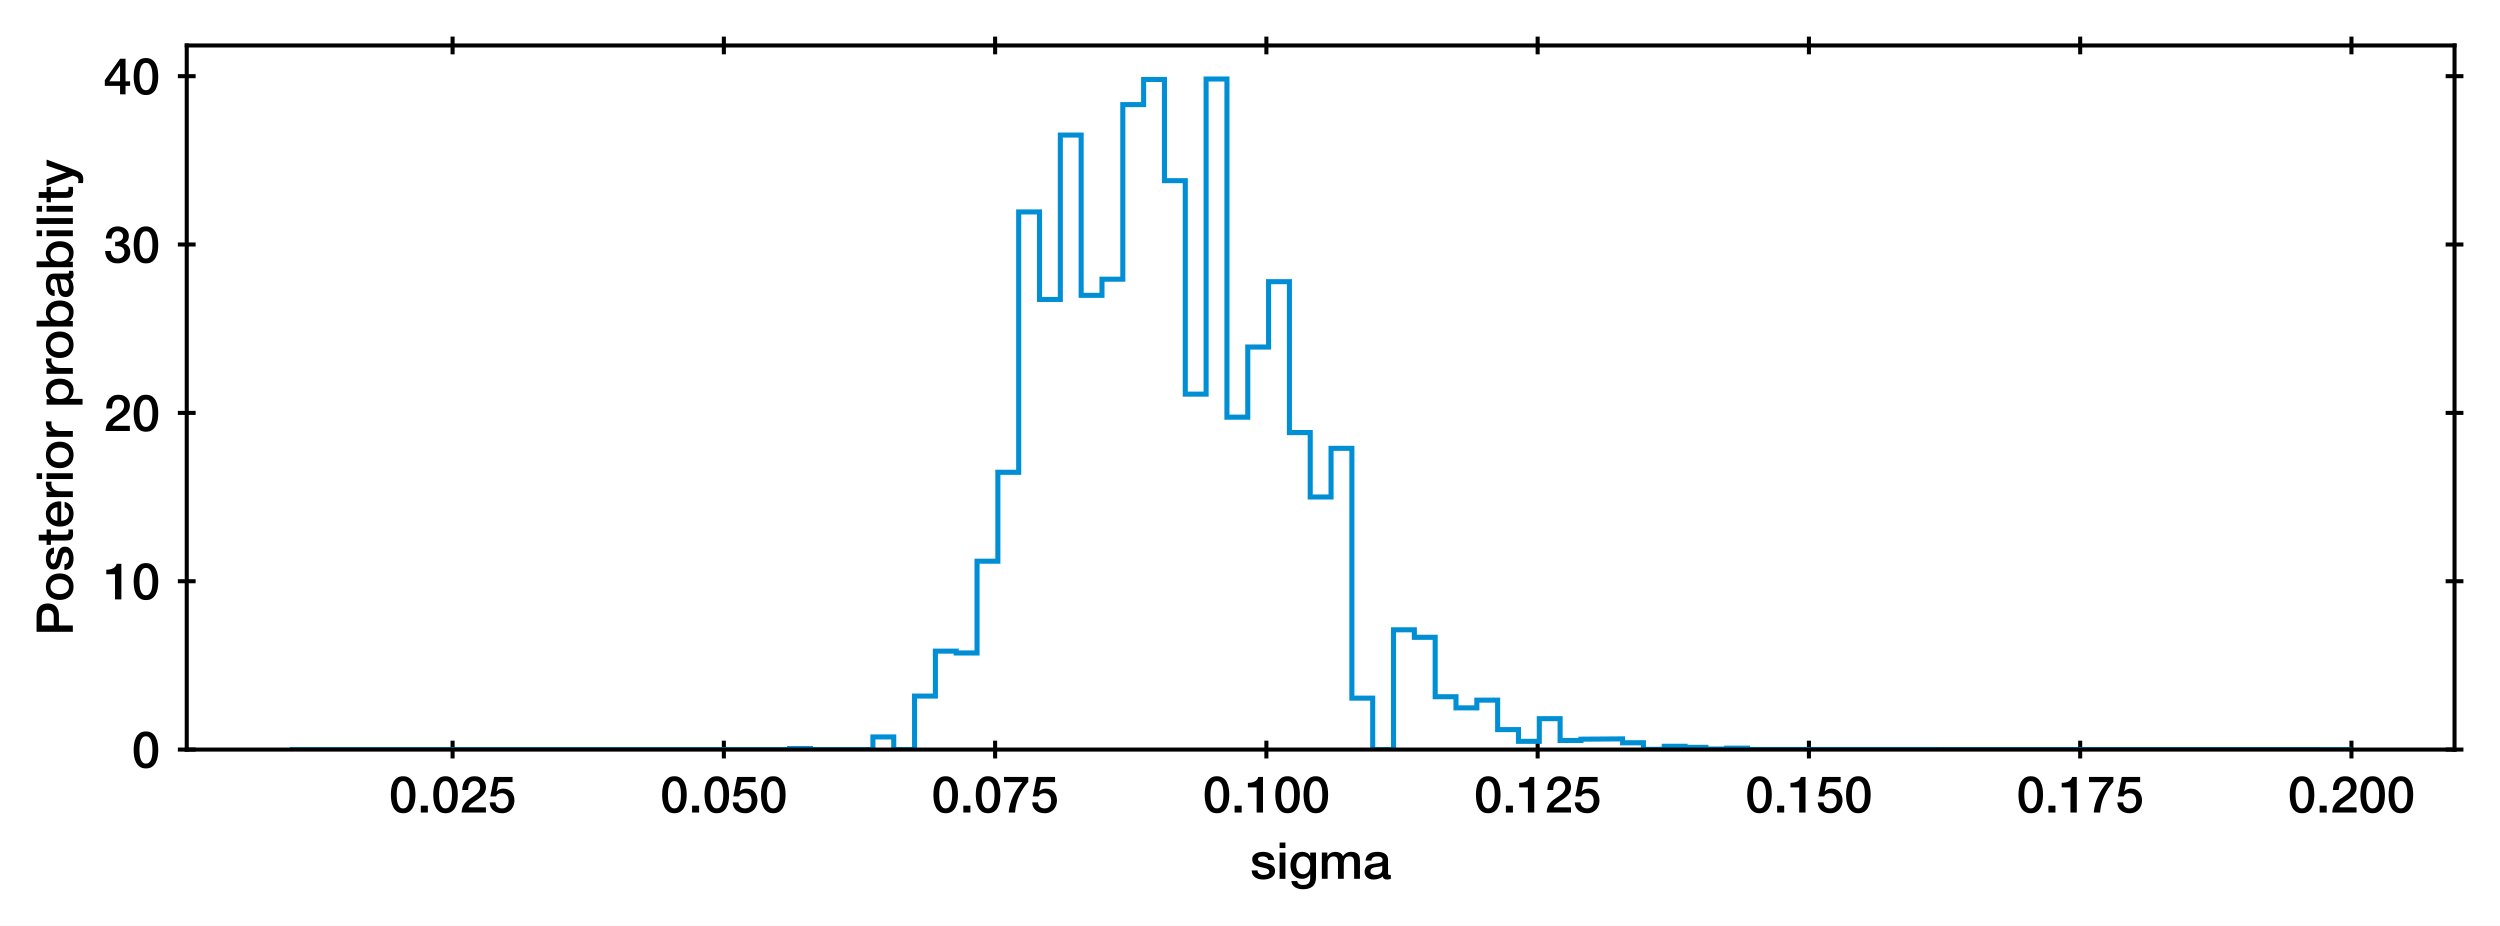
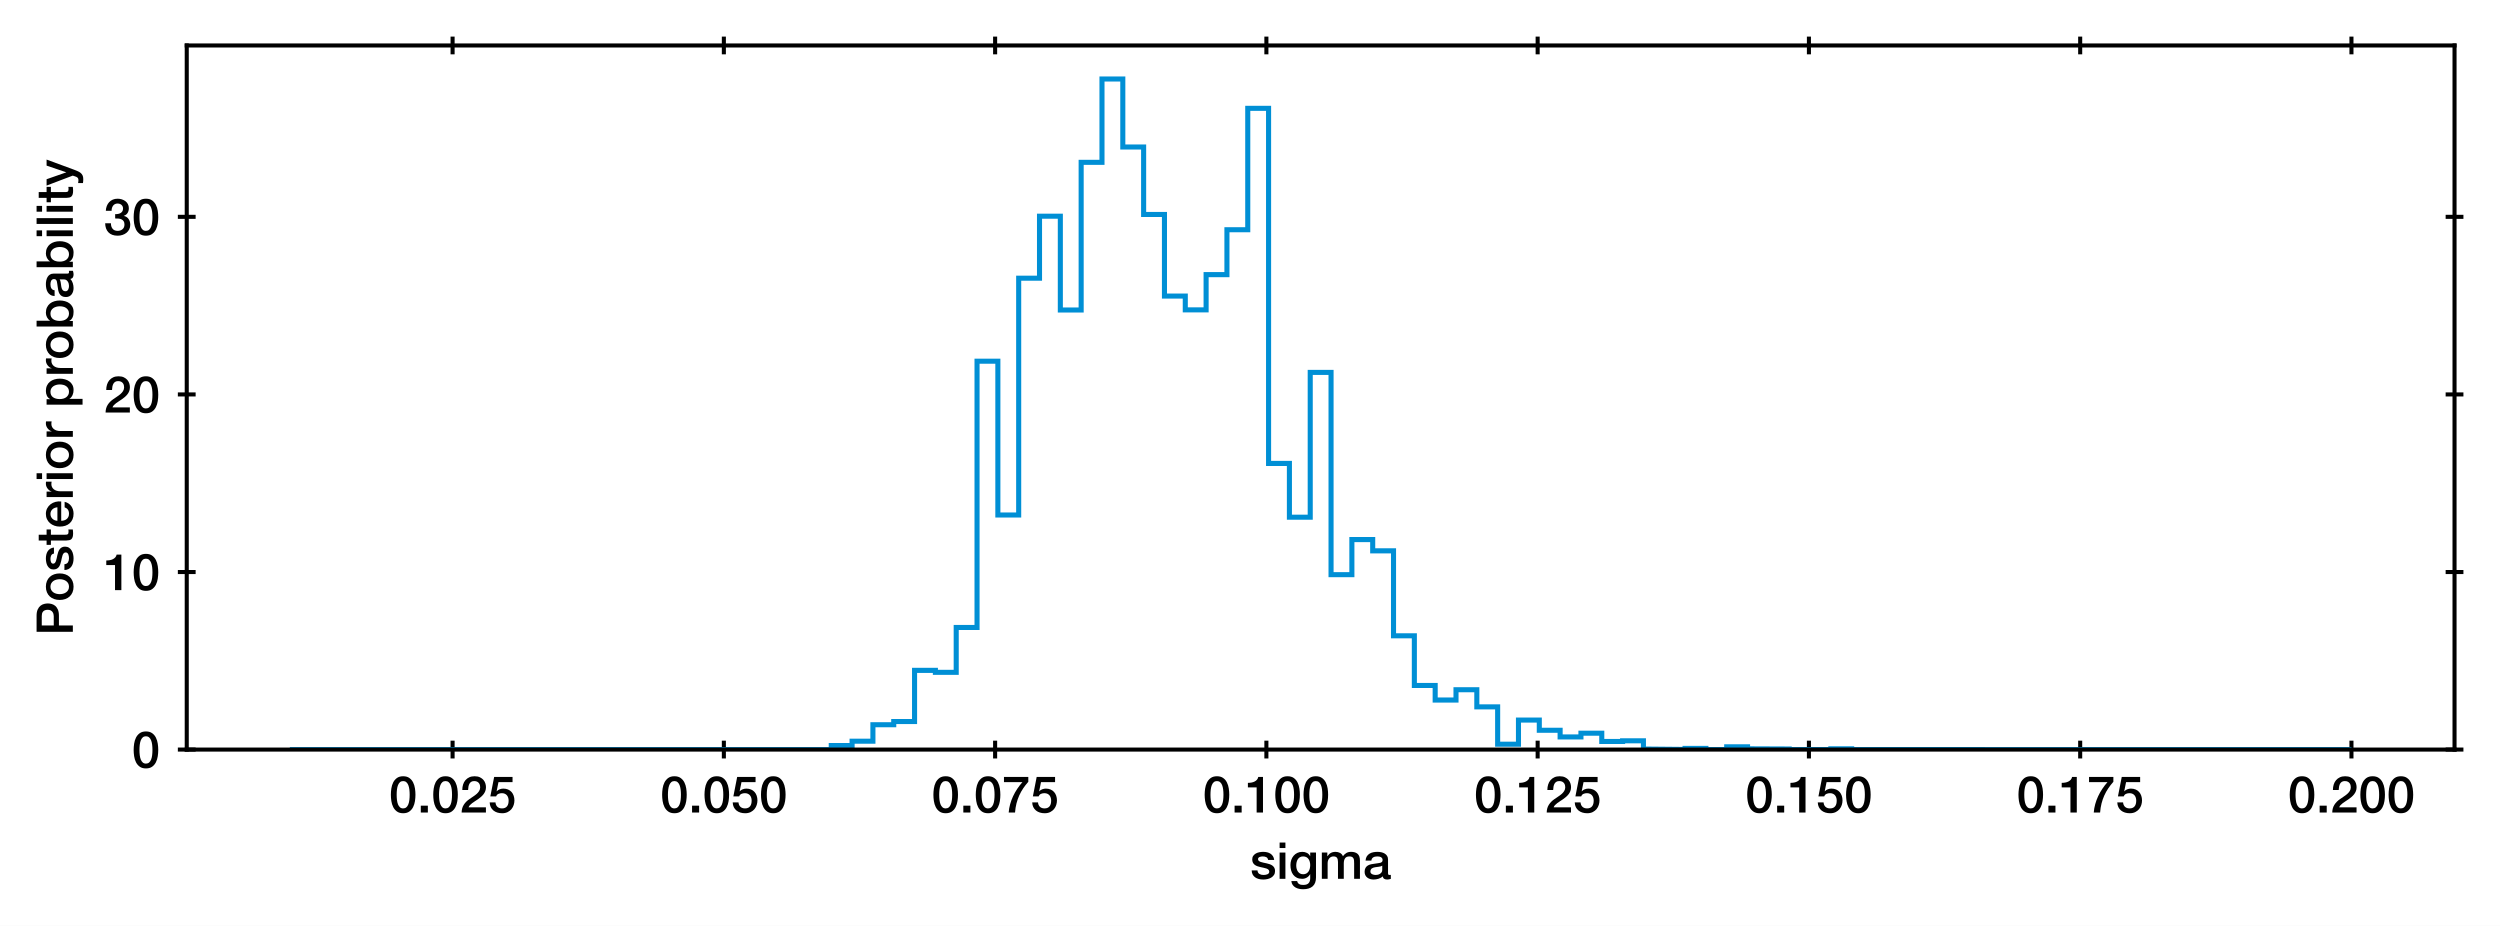
<svg xmlns="http://www.w3.org/2000/svg" xmlns:xlink="http://www.w3.org/1999/xlink" width="492.109pt" height="182.241pt" viewBox="0 0 492.109 182.241" version="1.1">
  <defs>
    <style type="text/css">*{stroke-linejoin: round; stroke-linecap: butt}</style>
  </defs>
  <g id="figure_1">
    <g id="patch_1">
      <path d="M 0 182.241  L 492.109 182.241  L 492.109 0  L 0 0  z " style="fill: #ffffff" />
    </g>
    <g id="axes_1">
      <g id="patch_2">
        <path d="M 36.759 147.55  L 483.159 147.55  L 483.159 8.95  L 36.759 8.95  z " style="fill: #ffffff" />
      </g>
      <g id="matplotlib.axis_1">
        <g id="xtick_1">
          <g id="line2d_1">
            <defs>
-               <path id="m77bf6725fa" d="M 0 1.75  L 0 -1.75  " style="stroke: #000000; stroke-width: 0.8" />
+               <path id="ma1725ce887" d="M 0 1.75  L 0 -1.75  " style="stroke: #000000; stroke-width: 0.8" />
            </defs>
            <g>
-               <use xlink:href="#m77bf6725fa" x="89.089" y="147.55" style="stroke: #000000; stroke-width: 0.8" />
+               <use xlink:href="#ma1725ce887" x="89.089" y="147.55" style="stroke: #000000; stroke-width: 0.8" />
            </g>
          </g>
          <g id="line2d_2">
            <g>
-               <use xlink:href="#m77bf6725fa" x="89.089" y="8.95" style="stroke: #000000; stroke-width: 0.8" />
+               <use xlink:href="#ma1725ce887" x="89.089" y="8.95" style="stroke: #000000; stroke-width: 0.8" />
            </g>
          </g>
          <g id="text_1">
            <g transform="translate(76.57997 159.9406) scale(0.1 -0.1)">
              <defs>
                <path id="HelveticaNeue-Medium-30" d="M 1779 4570  Q 2259 4570 2563 4349  Q 2867 4128 3036 3785  Q 3206 3443 3267 3033  Q 3328 2624 3328 2240  Q 3328 1856 3267 1446  Q 3206 1037 3036 694  Q 2867 352 2563 131  Q 2259 -90 1779 -90  Q 1299 -90 995 131  Q 691 352 521 694  Q 352 1037 291 1446  Q 230 1856 230 2240  Q 230 2624 291 3033  Q 352 3443 521 3785  Q 691 4128 995 4349  Q 1299 4570 1779 4570  z M 1779 518  Q 2016 518 2176 656  Q 2336 794 2429 1027  Q 2522 1261 2560 1574  Q 2598 1888 2598 2240  Q 2598 2592 2560 2902  Q 2522 3213 2429 3449  Q 2336 3686 2176 3824  Q 2016 3962 1779 3962  Q 1536 3962 1379 3824  Q 1222 3686 1129 3449  Q 1037 3213 998 2902  Q 960 2592 960 2240  Q 960 1888 998 1574  Q 1037 1261 1129 1027  Q 1222 794 1379 656  Q 1536 518 1779 518  z " transform="scale(0.015625)" />
                <path id="HelveticaNeue-Medium-2e" d="M 442 864  L 1331 864  L 1331 0  L 442 0  L 442 864  z " transform="scale(0.015625)" />
                <path id="HelveticaNeue-Medium-32" d="M 3309 0  L 250 0  Q 256 557 518 973  Q 781 1389 1235 1696  Q 1453 1856 1689 2006  Q 1926 2157 2124 2329  Q 2323 2502 2451 2704  Q 2579 2906 2586 3168  Q 2586 3290 2557 3427  Q 2528 3565 2445 3683  Q 2362 3802 2214 3882  Q 2067 3962 1830 3962  Q 1613 3962 1469 3875  Q 1325 3789 1238 3638  Q 1152 3488 1110 3283  Q 1069 3078 1062 2842  L 333 2842  Q 333 3213 432 3529  Q 531 3846 729 4076  Q 928 4307 1213 4438  Q 1498 4570 1875 4570  Q 2285 4570 2560 4435  Q 2835 4301 3004 4096  Q 3174 3891 3244 3651  Q 3315 3411 3315 3194  Q 3315 2925 3232 2707  Q 3149 2490 3008 2307  Q 2867 2125 2688 1971  Q 2509 1818 2317 1683  Q 2125 1549 1933 1427  Q 1741 1306 1577 1184  Q 1414 1062 1292 931  Q 1171 800 1126 653  L 3309 653  L 3309 0  z " transform="scale(0.015625)" />
                <path id="HelveticaNeue-Medium-35" d="M 787 4480  L 3104 4480  L 3104 3827  L 1331 3827  L 1101 2688  L 1114 2675  Q 1261 2842 1488 2928  Q 1715 3014 1939 3014  Q 2272 3014 2534 2902  Q 2797 2790 2976 2588  Q 3155 2387 3248 2112  Q 3341 1837 3341 1517  Q 3341 1248 3254 963  Q 3168 678 2979 444  Q 2790 211 2496 60  Q 2202 -90 1792 -90  Q 1466 -90 1187 -3  Q 909 83 697 256  Q 486 429 361 681  Q 237 934 224 1274  L 954 1274  Q 986 909 1203 713  Q 1421 518 1779 518  Q 2010 518 2170 595  Q 2330 672 2429 806  Q 2528 941 2569 1120  Q 2611 1299 2611 1504  Q 2611 1690 2560 1859  Q 2509 2029 2406 2157  Q 2304 2285 2141 2361  Q 1978 2438 1760 2438  Q 1530 2438 1328 2352  Q 1126 2266 1037 2029  L 307 2029  L 787 4480  z " transform="scale(0.015625)" />
              </defs>
              <use xlink:href="#HelveticaNeue-Medium-30" />
              <use xlink:href="#HelveticaNeue-Medium-2e" x="55.6" />
              <use xlink:href="#HelveticaNeue-Medium-30" x="83.4" />
              <use xlink:href="#HelveticaNeue-Medium-32" x="139" />
              <use xlink:href="#HelveticaNeue-Medium-35" x="194.6" />
            </g>
          </g>
        </g>
        <g id="xtick_2">
          <g id="line2d_3">
            <g>
-               <use xlink:href="#m77bf6725fa" x="142.486" y="147.55" style="stroke: #000000; stroke-width: 0.8" />
+               <use xlink:href="#ma1725ce887" x="142.486" y="147.55" style="stroke: #000000; stroke-width: 0.8" />
            </g>
          </g>
          <g id="line2d_4">
            <g>
-               <use xlink:href="#m77bf6725fa" x="142.486" y="8.95" style="stroke: #000000; stroke-width: 0.8" />
+               <use xlink:href="#ma1725ce887" x="142.486" y="8.95" style="stroke: #000000; stroke-width: 0.8" />
            </g>
          </g>
          <g id="text_2">
            <g transform="translate(129.9771 159.9406) scale(0.1 -0.1)">
              <use xlink:href="#HelveticaNeue-Medium-30" />
              <use xlink:href="#HelveticaNeue-Medium-2e" x="55.6" />
              <use xlink:href="#HelveticaNeue-Medium-30" x="83.4" />
              <use xlink:href="#HelveticaNeue-Medium-35" x="139" />
              <use xlink:href="#HelveticaNeue-Medium-30" x="194.6" />
            </g>
          </g>
        </g>
        <g id="xtick_3">
          <g id="line2d_5">
            <g>
-               <use xlink:href="#m77bf6725fa" x="195.883" y="147.55" style="stroke: #000000; stroke-width: 0.8" />
+               <use xlink:href="#ma1725ce887" x="195.883" y="147.55" style="stroke: #000000; stroke-width: 0.8" />
            </g>
          </g>
          <g id="line2d_6">
            <g>
-               <use xlink:href="#m77bf6725fa" x="195.883" y="8.95" style="stroke: #000000; stroke-width: 0.8" />
+               <use xlink:href="#ma1725ce887" x="195.883" y="8.95" style="stroke: #000000; stroke-width: 0.8" />
            </g>
          </g>
          <g id="text_3">
            <g transform="translate(183.3742 159.9406) scale(0.1 -0.1)">
              <defs>
                <path id="HelveticaNeue-Medium-37" d="M 224 4480  L 3290 4480  L 3290 3872  Q 2938 3475 2650 3049  Q 2362 2624 2147 2147  Q 1933 1670 1798 1139  Q 1664 608 1619 0  L 819 0  Q 858 531 1002 1049  Q 1146 1568 1373 2054  Q 1600 2541 1901 2989  Q 2202 3437 2547 3827  L 224 3827  L 224 4480  z " transform="scale(0.015625)" />
              </defs>
              <use xlink:href="#HelveticaNeue-Medium-30" />
              <use xlink:href="#HelveticaNeue-Medium-2e" x="55.6" />
              <use xlink:href="#HelveticaNeue-Medium-30" x="83.4" />
              <use xlink:href="#HelveticaNeue-Medium-37" x="139" />
              <use xlink:href="#HelveticaNeue-Medium-35" x="194.6" />
            </g>
          </g>
        </g>
        <g id="xtick_4">
          <g id="line2d_7">
            <g>
-               <use xlink:href="#m77bf6725fa" x="249.28" y="147.55" style="stroke: #000000; stroke-width: 0.8" />
+               <use xlink:href="#ma1725ce887" x="249.28" y="147.55" style="stroke: #000000; stroke-width: 0.8" />
            </g>
          </g>
          <g id="line2d_8">
            <g>
-               <use xlink:href="#m77bf6725fa" x="249.28" y="8.95" style="stroke: #000000; stroke-width: 0.8" />
+               <use xlink:href="#ma1725ce887" x="249.28" y="8.95" style="stroke: #000000; stroke-width: 0.8" />
            </g>
          </g>
          <g id="text_4">
            <g transform="translate(236.7714 159.9406) scale(0.1 -0.1)">
              <defs>
                <path id="HelveticaNeue-Medium-31" d="M 339 3738  Q 570 3738 787 3776  Q 1005 3814 1181 3904  Q 1357 3994 1481 4134  Q 1606 4275 1645 4480  L 2240 4480  L 2240 0  L 1440 0  L 1440 3162  L 339 3162  L 339 3738  z " transform="scale(0.015625)" />
              </defs>
              <use xlink:href="#HelveticaNeue-Medium-30" />
              <use xlink:href="#HelveticaNeue-Medium-2e" x="55.6" />
              <use xlink:href="#HelveticaNeue-Medium-31" x="83.4" />
              <use xlink:href="#HelveticaNeue-Medium-30" x="139" />
              <use xlink:href="#HelveticaNeue-Medium-30" x="194.6" />
            </g>
          </g>
        </g>
        <g id="xtick_5">
          <g id="line2d_9">
            <g>
-               <use xlink:href="#m77bf6725fa" x="302.677" y="147.55" style="stroke: #000000; stroke-width: 0.8" />
+               <use xlink:href="#ma1725ce887" x="302.677" y="147.55" style="stroke: #000000; stroke-width: 0.8" />
            </g>
          </g>
          <g id="line2d_10">
            <g>
-               <use xlink:href="#m77bf6725fa" x="302.677" y="8.95" style="stroke: #000000; stroke-width: 0.8" />
+               <use xlink:href="#ma1725ce887" x="302.677" y="8.95" style="stroke: #000000; stroke-width: 0.8" />
            </g>
          </g>
          <g id="text_5">
            <g transform="translate(290.1685 159.9406) scale(0.1 -0.1)">
              <use xlink:href="#HelveticaNeue-Medium-30" />
              <use xlink:href="#HelveticaNeue-Medium-2e" x="55.6" />
              <use xlink:href="#HelveticaNeue-Medium-31" x="83.4" />
              <use xlink:href="#HelveticaNeue-Medium-32" x="139" />
              <use xlink:href="#HelveticaNeue-Medium-35" x="194.6" />
            </g>
          </g>
        </g>
        <g id="xtick_6">
          <g id="line2d_11">
            <g>
-               <use xlink:href="#m77bf6725fa" x="356.074" y="147.55" style="stroke: #000000; stroke-width: 0.8" />
+               <use xlink:href="#ma1725ce887" x="356.074" y="147.55" style="stroke: #000000; stroke-width: 0.8" />
            </g>
          </g>
          <g id="line2d_12">
            <g>
-               <use xlink:href="#m77bf6725fa" x="356.074" y="8.95" style="stroke: #000000; stroke-width: 0.8" />
+               <use xlink:href="#ma1725ce887" x="356.074" y="8.95" style="stroke: #000000; stroke-width: 0.8" />
            </g>
          </g>
          <g id="text_6">
            <g transform="translate(343.5656 159.9406) scale(0.1 -0.1)">
              <use xlink:href="#HelveticaNeue-Medium-30" />
              <use xlink:href="#HelveticaNeue-Medium-2e" x="55.6" />
              <use xlink:href="#HelveticaNeue-Medium-31" x="83.4" />
              <use xlink:href="#HelveticaNeue-Medium-35" x="139" />
              <use xlink:href="#HelveticaNeue-Medium-30" x="194.6" />
            </g>
          </g>
        </g>
        <g id="xtick_7">
          <g id="line2d_13">
            <g>
-               <use xlink:href="#m77bf6725fa" x="409.471" y="147.55" style="stroke: #000000; stroke-width: 0.8" />
+               <use xlink:href="#ma1725ce887" x="409.471" y="147.55" style="stroke: #000000; stroke-width: 0.8" />
            </g>
          </g>
          <g id="line2d_14">
            <g>
-               <use xlink:href="#m77bf6725fa" x="409.471" y="8.95" style="stroke: #000000; stroke-width: 0.8" />
+               <use xlink:href="#ma1725ce887" x="409.471" y="8.95" style="stroke: #000000; stroke-width: 0.8" />
            </g>
          </g>
          <g id="text_7">
            <g transform="translate(396.9627 159.9406) scale(0.1 -0.1)">
              <use xlink:href="#HelveticaNeue-Medium-30" />
              <use xlink:href="#HelveticaNeue-Medium-2e" x="55.6" />
              <use xlink:href="#HelveticaNeue-Medium-31" x="83.4" />
              <use xlink:href="#HelveticaNeue-Medium-37" x="139" />
              <use xlink:href="#HelveticaNeue-Medium-35" x="194.6" />
            </g>
          </g>
        </g>
        <g id="xtick_8">
          <g id="line2d_15">
            <g>
-               <use xlink:href="#m77bf6725fa" x="462.868" y="147.55" style="stroke: #000000; stroke-width: 0.8" />
+               <use xlink:href="#ma1725ce887" x="462.868" y="147.55" style="stroke: #000000; stroke-width: 0.8" />
            </g>
          </g>
          <g id="line2d_16">
            <g>
-               <use xlink:href="#m77bf6725fa" x="462.868" y="8.95" style="stroke: #000000; stroke-width: 0.8" />
+               <use xlink:href="#ma1725ce887" x="462.868" y="8.95" style="stroke: #000000; stroke-width: 0.8" />
            </g>
          </g>
          <g id="text_8">
            <g transform="translate(450.3599 159.9406) scale(0.1 -0.1)">
              <use xlink:href="#HelveticaNeue-Medium-30" />
              <use xlink:href="#HelveticaNeue-Medium-2e" x="55.6" />
              <use xlink:href="#HelveticaNeue-Medium-32" x="83.4" />
              <use xlink:href="#HelveticaNeue-Medium-30" x="139" />
              <use xlink:href="#HelveticaNeue-Medium-30" x="194.6" />
            </g>
          </g>
        </g>
        <g id="text_9">
          <g transform="translate(246.0648 172.9906) scale(0.1 -0.1)">
            <defs>
              <path id="HelveticaNeue-Medium-73" d="M 934 1062  Q 966 742 1177 614  Q 1389 486 1683 486  Q 1786 486 1917 502  Q 2048 518 2163 563  Q 2278 608 2352 694  Q 2426 781 2419 921  Q 2413 1062 2317 1152  Q 2221 1242 2070 1296  Q 1920 1350 1728 1388  Q 1536 1427 1338 1472  Q 1133 1517 944 1581  Q 755 1645 604 1753  Q 454 1862 364 2032  Q 275 2202 275 2451  Q 275 2720 406 2902  Q 538 3085 739 3197  Q 941 3309 1187 3353  Q 1434 3398 1658 3398  Q 1914 3398 2147 3344  Q 2381 3290 2569 3168  Q 2758 3046 2883 2851  Q 3008 2656 3040 2381  L 2278 2381  Q 2227 2643 2038 2732  Q 1850 2822 1606 2822  Q 1530 2822 1424 2809  Q 1318 2797 1225 2761  Q 1133 2726 1069 2659  Q 1005 2592 1005 2483  Q 1005 2349 1097 2265  Q 1190 2182 1340 2128  Q 1491 2074 1683 2035  Q 1875 1997 2080 1952  Q 2278 1907 2470 1843  Q 2662 1779 2812 1670  Q 2963 1562 3056 1395  Q 3149 1229 3149 986  Q 3149 691 3014 486  Q 2880 282 2665 154  Q 2451 26 2188 -32  Q 1926 -90 1670 -90  Q 1357 -90 1091 -19  Q 826 51 630 195  Q 435 339 323 553  Q 211 768 205 1062  L 934 1062  z " transform="scale(0.015625)" />
              <path id="HelveticaNeue-Medium-69" d="M 403 4570  L 1133 4570  L 1133 3878  L 403 3878  L 403 4570  z M 403 3309  L 1133 3309  L 1133 0  L 403 0  L 403 3309  z " transform="scale(0.015625)" />
              <path id="HelveticaNeue-Medium-67" d="M 3443 173  Q 3443 -576 3024 -944  Q 2605 -1312 1818 -1312  Q 1568 -1312 1315 -1261  Q 1062 -1210 854 -1088  Q 646 -966 505 -768  Q 365 -570 339 -282  L 1069 -282  Q 1101 -435 1177 -531  Q 1254 -627 1360 -681  Q 1466 -736 1594 -752  Q 1722 -768 1862 -768  Q 2304 -768 2509 -550  Q 2714 -333 2714 77  L 2714 582  L 2701 582  Q 2547 307 2281 153  Q 2016 0 1709 0  Q 1312 0 1033 137  Q 755 275 572 515  Q 390 755 307 1068  Q 224 1382 224 1741  Q 224 2074 326 2374  Q 429 2675 621 2902  Q 813 3130 1091 3264  Q 1370 3398 1722 3398  Q 2035 3398 2297 3267  Q 2560 3136 2701 2854  L 2714 2854  L 2714 3309  L 3443 3309  L 3443 173  z M 1824 576  Q 2067 576 2236 675  Q 2406 774 2512 937  Q 2618 1101 2666 1309  Q 2714 1517 2714 1728  Q 2714 1939 2662 2137  Q 2611 2336 2505 2489  Q 2400 2643 2230 2732  Q 2061 2822 1824 2822  Q 1581 2822 1414 2720  Q 1248 2618 1145 2454  Q 1043 2291 998 2083  Q 954 1875 954 1670  Q 954 1466 1005 1270  Q 1056 1075 1161 921  Q 1267 768 1430 672  Q 1594 576 1824 576  z " transform="scale(0.015625)" />
              <path id="HelveticaNeue-Medium-6d" d="M 384 3309  L 1075 3309  L 1075 2848  L 1094 2848  Q 1178 2970 1274 3072  Q 1370 3174 1488 3244  Q 1606 3315 1760 3356  Q 1914 3398 2112 3398  Q 2413 3398 2672 3264  Q 2931 3130 3040 2848  Q 3226 3104 3469 3251  Q 3712 3398 4077 3398  Q 4602 3398 4893 3142  Q 5184 2886 5184 2285  L 5184 0  L 4454 0  L 4454 1933  Q 4454 2131 4441 2294  Q 4429 2458 4368 2576  Q 4307 2694 4185 2758  Q 4064 2822 3853 2822  Q 3482 2822 3315 2592  Q 3149 2362 3149 1939  L 3149 0  L 2419 0  L 2419 2125  Q 2419 2470 2294 2646  Q 2170 2822 1837 2822  Q 1696 2822 1565 2764  Q 1434 2707 1334 2598  Q 1235 2490 1174 2330  Q 1114 2170 1114 1965  L 1114 0  L 384 0  L 384 3309  z " transform="scale(0.015625)" />
              <path id="HelveticaNeue-Medium-61" d="M 3155 736  Q 3155 602 3190 544  Q 3226 486 3328 486  Q 3360 486 3405 486  Q 3450 486 3507 499  L 3507 -6  Q 3469 -19 3408 -35  Q 3347 -51 3283 -64  Q 3219 -77 3155 -83  Q 3091 -90 3046 -90  Q 2822 -90 2675 0  Q 2528 90 2483 314  Q 2266 102 1949 6  Q 1632 -90 1338 -90  Q 1114 -90 909 -29  Q 704 32 547 150  Q 390 269 297 451  Q 205 634 205 877  Q 205 1184 317 1376  Q 429 1568 611 1677  Q 794 1786 1021 1834  Q 1248 1882 1478 1907  Q 1677 1946 1856 1962  Q 2035 1978 2172 2016  Q 2310 2054 2390 2134  Q 2470 2214 2470 2374  Q 2470 2515 2403 2604  Q 2336 2694 2237 2742  Q 2138 2790 2016 2806  Q 1894 2822 1786 2822  Q 1478 2822 1280 2694  Q 1082 2566 1056 2298  L 326 2298  Q 346 2618 480 2829  Q 614 3040 822 3168  Q 1030 3296 1292 3347  Q 1555 3398 1830 3398  Q 2074 3398 2310 3347  Q 2547 3296 2736 3181  Q 2925 3066 3040 2883  Q 3155 2701 3155 2438  L 3155 736  z M 2426 1658  Q 2259 1549 2016 1526  Q 1773 1504 1530 1459  Q 1414 1440 1305 1405  Q 1197 1370 1113 1309  Q 1030 1248 982 1149  Q 934 1050 934 909  Q 934 787 1004 704  Q 1075 621 1174 573  Q 1274 525 1392 505  Q 1510 486 1606 486  Q 1728 486 1869 518  Q 2010 550 2134 627  Q 2259 704 2342 822  Q 2426 941 2426 1114  L 2426 1658  z " transform="scale(0.015625)" />
            </defs>
            <use xlink:href="#HelveticaNeue-Medium-73" />
            <use xlink:href="#HelveticaNeue-Medium-69" x="51.9" />
            <use xlink:href="#HelveticaNeue-Medium-67" x="76" />
            <use xlink:href="#HelveticaNeue-Medium-6d" x="135.3" />
            <use xlink:href="#HelveticaNeue-Medium-61" x="222.3" />
          </g>
        </g>
      </g>
      <g id="matplotlib.axis_2">
        <g id="ytick_1">
          <g id="line2d_17">
            <defs>
-               <path id="m280fd6d247" d="M 1.75 0  L -1.75 -0  " style="stroke: #000000; stroke-width: 0.8" />
+               <path id="mdf94a44c1b" d="M 1.75 0  L -1.75 -0  " style="stroke: #000000; stroke-width: 0.8" />
            </defs>
            <g>
-               <use xlink:href="#m280fd6d247" x="36.759" y="147.55" style="stroke: #000000; stroke-width: 0.8" />
+               <use xlink:href="#mdf94a44c1b" x="36.759" y="147.55" style="stroke: #000000; stroke-width: 0.8" />
            </g>
          </g>
          <g id="line2d_18">
            <g>
-               <use xlink:href="#m280fd6d247" x="483.159" y="147.55" style="stroke: #000000; stroke-width: 0.8" />
+               <use xlink:href="#mdf94a44c1b" x="483.159" y="147.55" style="stroke: #000000; stroke-width: 0.8" />
            </g>
          </g>
          <g id="text_10">
            <g transform="translate(25.95 151.1203) scale(0.1 -0.1)">
              <use xlink:href="#HelveticaNeue-Medium-30" />
            </g>
          </g>
        </g>
        <g id="ytick_2">
          <g id="line2d_19">
            <g>
-               <use xlink:href="#m280fd6d247" x="36.759" y="114.411" style="stroke: #000000; stroke-width: 0.8" />
+               <use xlink:href="#mdf94a44c1b" x="36.759" y="112.595" style="stroke: #000000; stroke-width: 0.8" />
            </g>
          </g>
          <g id="line2d_20">
            <g>
-               <use xlink:href="#m280fd6d247" x="483.159" y="114.411" style="stroke: #000000; stroke-width: 0.8" />
+               <use xlink:href="#mdf94a44c1b" x="483.159" y="112.595" style="stroke: #000000; stroke-width: 0.8" />
            </g>
          </g>
          <g id="text_11">
-             <g transform="translate(20.39062 117.9816) scale(0.1 -0.1)">
+             <g transform="translate(20.39062 116.1651) scale(0.1 -0.1)">
              <use xlink:href="#HelveticaNeue-Medium-31" />
              <use xlink:href="#HelveticaNeue-Medium-30" x="55.6" />
            </g>
          </g>
        </g>
        <g id="ytick_3">
          <g id="line2d_21">
            <g>
-               <use xlink:href="#m280fd6d247" x="36.759" y="81.272" style="stroke: #000000; stroke-width: 0.8" />
+               <use xlink:href="#mdf94a44c1b" x="36.759" y="77.64" style="stroke: #000000; stroke-width: 0.8" />
            </g>
          </g>
          <g id="line2d_22">
            <g>
-               <use xlink:href="#m280fd6d247" x="483.159" y="81.272" style="stroke: #000000; stroke-width: 0.8" />
+               <use xlink:href="#mdf94a44c1b" x="483.159" y="77.64" style="stroke: #000000; stroke-width: 0.8" />
            </g>
          </g>
          <g id="text_12">
-             <g transform="translate(20.39062 84.84281) scale(0.1 -0.1)">
+             <g transform="translate(20.39062 81.20983) scale(0.1 -0.1)">
              <use xlink:href="#HelveticaNeue-Medium-32" />
              <use xlink:href="#HelveticaNeue-Medium-30" x="55.6" />
            </g>
          </g>
        </g>
        <g id="ytick_4">
          <g id="line2d_23">
            <g>
-               <use xlink:href="#m280fd6d247" x="36.759" y="48.134" style="stroke: #000000; stroke-width: 0.8" />
+               <use xlink:href="#mdf94a44c1b" x="36.759" y="42.684" style="stroke: #000000; stroke-width: 0.8" />
            </g>
          </g>
          <g id="line2d_24">
            <g>
-               <use xlink:href="#m280fd6d247" x="483.159" y="48.134" style="stroke: #000000; stroke-width: 0.8" />
+               <use xlink:href="#mdf94a44c1b" x="483.159" y="42.684" style="stroke: #000000; stroke-width: 0.8" />
            </g>
          </g>
          <g id="text_13">
-             <g transform="translate(20.39062 51.70406) scale(0.1 -0.1)">
+             <g transform="translate(20.39062 46.25459) scale(0.1 -0.1)">
              <defs>
                <path id="HelveticaNeue-Medium-33" d="M 1459 2624  Q 1638 2618 1817 2650  Q 1997 2682 2137 2762  Q 2278 2842 2364 2982  Q 2451 3123 2451 3328  Q 2451 3616 2256 3789  Q 2061 3962 1754 3962  Q 1562 3962 1421 3885  Q 1280 3808 1187 3677  Q 1094 3546 1049 3382  Q 1005 3219 1011 3046  L 282 3046  Q 294 3373 403 3651  Q 512 3930 701 4134  Q 890 4339 1158 4454  Q 1427 4570 1766 4570  Q 2029 4570 2281 4493  Q 2534 4416 2736 4269  Q 2938 4122 3059 3894  Q 3181 3667 3181 3373  Q 3181 3034 3027 2781  Q 2874 2528 2547 2413  L 2547 2400  Q 2931 2323 3145 2019  Q 3360 1715 3360 1280  Q 3360 960 3232 707  Q 3104 454 2886 278  Q 2669 102 2381 6  Q 2093 -90 1773 -90  Q 1382 -90 1091 22  Q 800 134 605 339  Q 410 544 307 832  Q 205 1120 198 1472  L 928 1472  Q 915 1062 1129 790  Q 1344 518 1773 518  Q 2138 518 2384 726  Q 2630 934 2630 1318  Q 2630 1581 2528 1734  Q 2426 1888 2259 1968  Q 2093 2048 1885 2067  Q 1677 2086 1459 2080  L 1459 2624  z " transform="scale(0.015625)" />
              </defs>
              <use xlink:href="#HelveticaNeue-Medium-33" />
              <use xlink:href="#HelveticaNeue-Medium-30" x="55.6" />
            </g>
          </g>
        </g>
-         <g id="ytick_5">
-           <g id="line2d_25">
-             <g>
-               <use xlink:href="#m280fd6d247" x="36.759" y="14.995" style="stroke: #000000; stroke-width: 0.8" />
-             </g>
-           </g>
-           <g id="line2d_26">
-             <g>
-               <use xlink:href="#m280fd6d247" x="483.159" y="14.995" style="stroke: #000000; stroke-width: 0.8" />
-             </g>
-           </g>
-           <g id="text_14">
-             <g transform="translate(20.39062 18.5653) scale(0.1 -0.1)">
-               <defs>
-                 <path id="HelveticaNeue-Medium-34" d="M 717 1638  L 2074 1638  L 2074 3610  L 2061 3610  L 717 1638  z M 3341 1062  L 2765 1062  L 2765 0  L 2074 0  L 2074 1062  L 154 1062  L 154 1786  L 2074 4480  L 2765 4480  L 2765 1638  L 3341 1638  L 3341 1062  z " transform="scale(0.015625)" />
-               </defs>
-               <use xlink:href="#HelveticaNeue-Medium-34" />
-               <use xlink:href="#HelveticaNeue-Medium-30" x="55.6" />
-             </g>
-           </g>
-         </g>
-         <g id="text_15">
+         <g id="text_14">
          <g transform="translate(14.34062 125.125) rotate(-90) scale(0.1 -0.1)">
            <defs>
              <path id="HelveticaNeue-Medium-50" d="M 486 4570  L 2502 4570  Q 2989 4570 3296 4429  Q 3603 4288 3769 4077  Q 3936 3866 3997 3616  Q 4058 3366 4058 3155  Q 4058 2944 3997 2697  Q 3936 2451 3769 2240  Q 3603 2029 3296 1891  Q 2989 1754 2502 1754  L 1286 1754  L 1286 0  L 486 0  L 486 4570  z M 1286 2406  L 2458 2406  Q 2592 2406 2733 2444  Q 2874 2483 2992 2569  Q 3110 2656 3184 2800  Q 3258 2944 3258 3162  Q 3258 3386 3194 3533  Q 3130 3680 3021 3766  Q 2912 3853 2771 3885  Q 2630 3917 2470 3917  L 1286 3917  L 1286 2406  z " transform="scale(0.015625)" />
              <path id="HelveticaNeue-Medium-6f" d="M 1901 -90  Q 1504 -90 1193 41  Q 883 173 668 403  Q 454 634 342 954  Q 230 1274 230 1658  Q 230 2035 342 2355  Q 454 2675 668 2905  Q 883 3136 1193 3267  Q 1504 3398 1901 3398  Q 2298 3398 2608 3267  Q 2918 3136 3132 2905  Q 3347 2675 3459 2355  Q 3571 2035 3571 1658  Q 3571 1274 3459 954  Q 3347 634 3132 403  Q 2918 173 2608 41  Q 2298 -90 1901 -90  z M 1901 486  Q 2144 486 2323 588  Q 2502 691 2617 857  Q 2733 1024 2787 1232  Q 2842 1440 2842 1658  Q 2842 1869 2787 2080  Q 2733 2291 2617 2454  Q 2502 2618 2323 2720  Q 2144 2822 1901 2822  Q 1658 2822 1478 2720  Q 1299 2618 1184 2454  Q 1069 2291 1014 2080  Q 960 1869 960 1658  Q 960 1440 1014 1232  Q 1069 1024 1184 857  Q 1299 691 1478 588  Q 1658 486 1901 486  z " transform="scale(0.015625)" />
              <path id="HelveticaNeue-Medium-74" d="M 51 3309  L 602 3309  L 602 4301  L 1331 4301  L 1331 3309  L 1990 3309  L 1990 2765  L 1331 2765  L 1331 998  Q 1331 883 1340 800  Q 1350 717 1385 659  Q 1421 602 1491 573  Q 1562 544 1683 544  Q 1760 544 1837 547  Q 1914 550 1990 570  L 1990 6  Q 1869 -6 1753 -19  Q 1638 -32 1517 -32  Q 1229 -32 1053 22  Q 877 77 777 182  Q 678 288 643 448  Q 608 608 602 813  L 602 2765  L 51 2765  L 51 3309  z " transform="scale(0.015625)" />
              <path id="HelveticaNeue-Medium-65" d="M 2656 1946  Q 2643 2118 2582 2278  Q 2522 2438 2416 2556  Q 2310 2675 2160 2748  Q 2010 2822 1824 2822  Q 1632 2822 1475 2755  Q 1318 2688 1206 2569  Q 1094 2451 1027 2291  Q 960 2131 954 1946  L 2656 1946  z M 954 1466  Q 954 1274 1008 1094  Q 1062 915 1171 780  Q 1280 646 1446 566  Q 1613 486 1843 486  Q 2163 486 2358 624  Q 2554 762 2650 1037  L 3341 1037  Q 3283 768 3142 557  Q 3002 346 2803 202  Q 2605 58 2358 -16  Q 2112 -90 1843 -90  Q 1453 -90 1152 38  Q 851 166 643 396  Q 435 627 329 947  Q 224 1267 224 1651  Q 224 2003 336 2320  Q 448 2637 656 2877  Q 864 3117 1158 3257  Q 1453 3398 1824 3398  Q 2214 3398 2524 3235  Q 2835 3072 3040 2803  Q 3245 2534 3337 2185  Q 3430 1837 3386 1466  L 954 1466  z " transform="scale(0.015625)" />
              <path id="HelveticaNeue-Medium-72" d="M 384 3309  L 1069 3309  L 1069 2669  L 1082 2669  Q 1114 2803 1206 2931  Q 1299 3059 1430 3164  Q 1562 3270 1722 3334  Q 1882 3398 2048 3398  Q 2176 3398 2224 3392  Q 2272 3386 2323 3379  L 2323 2675  Q 2246 2688 2166 2697  Q 2086 2707 2010 2707  Q 1824 2707 1661 2633  Q 1498 2560 1376 2416  Q 1254 2272 1184 2061  Q 1114 1850 1114 1574  L 1114 0  L 384 0  L 384 3309  z " transform="scale(0.015625)" />
              <path id="HelveticaNeue-Medium-20" transform="scale(0.015625)" />
              <path id="HelveticaNeue-Medium-70" d="M 403 3309  L 1094 3309  L 1094 2861  L 1107 2861  Q 1261 3149 1536 3273  Q 1811 3398 2131 3398  Q 2522 3398 2813 3260  Q 3104 3123 3296 2883  Q 3488 2643 3584 2323  Q 3680 2003 3680 1638  Q 3680 1306 3593 992  Q 3507 678 3331 438  Q 3155 198 2886 54  Q 2618 -90 2253 -90  Q 2093 -90 1933 -61  Q 1773 -32 1625 32  Q 1478 96 1353 195  Q 1229 294 1146 429  L 1133 429  L 1133 -1222  L 403 -1222  L 403 3309  z M 2950 1651  Q 2950 1875 2892 2086  Q 2835 2298 2720 2461  Q 2605 2624 2432 2723  Q 2259 2822 2035 2822  Q 1574 2822 1340 2502  Q 1107 2182 1107 1651  Q 1107 1402 1168 1187  Q 1229 973 1350 819  Q 1472 666 1641 576  Q 1811 486 2035 486  Q 2285 486 2457 588  Q 2630 691 2742 854  Q 2854 1018 2902 1226  Q 2950 1434 2950 1651  z " transform="scale(0.015625)" />
              <path id="HelveticaNeue-Medium-62" d="M 403 4570  L 1133 4570  L 1133 2880  L 1146 2880  Q 1222 3002 1331 3098  Q 1440 3194 1571 3261  Q 1702 3328 1846 3363  Q 1990 3398 2131 3398  Q 2522 3398 2813 3260  Q 3104 3123 3296 2883  Q 3488 2643 3584 2323  Q 3680 2003 3680 1638  Q 3680 1306 3593 992  Q 3507 678 3331 438  Q 3155 198 2886 54  Q 2618 -90 2253 -90  Q 2086 -90 1916 -67  Q 1747 -45 1593 19  Q 1440 83 1315 185  Q 1190 288 1107 454  L 1094 454  L 1094 0  L 403 0  L 403 4570  z M 2950 1651  Q 2950 1875 2892 2086  Q 2835 2298 2720 2461  Q 2605 2624 2432 2723  Q 2259 2822 2035 2822  Q 1574 2822 1340 2502  Q 1107 2182 1107 1651  Q 1107 1402 1168 1187  Q 1229 973 1350 819  Q 1472 666 1641 576  Q 1811 486 2035 486  Q 2285 486 2457 588  Q 2630 691 2742 854  Q 2854 1018 2902 1226  Q 2950 1434 2950 1651  z " transform="scale(0.015625)" />
              <path id="HelveticaNeue-Medium-6c" d="M 403 4570  L 1133 4570  L 1133 0  L 403 0  L 403 4570  z " transform="scale(0.015625)" />
              <path id="HelveticaNeue-Medium-79" d="M 19 3309  L 819 3309  L 1683 838  L 1696 838  L 2534 3309  L 3296 3309  L 2010 -179  Q 1920 -403 1833 -608  Q 1747 -813 1622 -969  Q 1498 -1126 1312 -1219  Q 1126 -1312 838 -1312  Q 582 -1312 333 -1274  L 333 -659  Q 422 -672 505 -688  Q 589 -704 678 -704  Q 806 -704 889 -672  Q 973 -640 1027 -579  Q 1082 -518 1120 -435  Q 1158 -352 1190 -243  L 1274 13  L 19 3309  z " transform="scale(0.015625)" />
            </defs>
            <use xlink:href="#HelveticaNeue-Medium-50" />
            <use xlink:href="#HelveticaNeue-Medium-6f" x="66.7" />
            <use xlink:href="#HelveticaNeue-Medium-73" x="126" />
            <use xlink:href="#HelveticaNeue-Medium-74" x="177.9" />
            <use xlink:href="#HelveticaNeue-Medium-65" x="211.2" />
            <use xlink:href="#HelveticaNeue-Medium-72" x="266.8" />
            <use xlink:href="#HelveticaNeue-Medium-69" x="302" />
            <use xlink:href="#HelveticaNeue-Medium-6f" x="326.1" />
            <use xlink:href="#HelveticaNeue-Medium-72" x="385.4" />
            <use xlink:href="#HelveticaNeue-Medium-20" x="420.6" />
            <use xlink:href="#HelveticaNeue-Medium-70" x="448.4" />
            <use xlink:href="#HelveticaNeue-Medium-72" x="509.5" />
            <use xlink:href="#HelveticaNeue-Medium-6f" x="542.95" />
            <use xlink:href="#HelveticaNeue-Medium-62" x="602.25" />
            <use xlink:href="#HelveticaNeue-Medium-61" x="663.35" />
            <use xlink:href="#HelveticaNeue-Medium-62" x="718.95" />
            <use xlink:href="#HelveticaNeue-Medium-69" x="780.05" />
            <use xlink:href="#HelveticaNeue-Medium-6c" x="804.15" />
            <use xlink:href="#HelveticaNeue-Medium-69" x="828.25" />
            <use xlink:href="#HelveticaNeue-Medium-74" x="852.35" />
            <use xlink:href="#HelveticaNeue-Medium-79" x="885.65" />
          </g>
        </g>
      </g>
      <g id="patch_3">
-         <path d="M 57.05 147.55  L 155.43 147.55  L 155.43 147.346  L 159.53 147.346  L 159.53 147.55  L 171.827 147.55  L 171.827 145.06  L 175.926 145.06  L 175.926 147.55  L 180.025 147.55  L 180.025 137.012  L 184.125 137.012  L 184.125 128.169  L 188.224 128.169  L 188.224 128.532  L 192.323 128.532  L 192.323 110.47  L 196.422 110.47  L 196.422 92.97  L 200.521 92.97  L 200.521 41.719  L 204.621 41.719  L 204.621 58.946  L 208.72 58.946  L 208.72 26.587  L 212.819 26.587  L 212.819 58.131  L 216.918 58.131  L 216.918 54.959  L 221.017 54.959  L 221.017 20.592  L 225.116 20.592  L 225.116 15.647  L 229.216 15.647  L 229.216 35.564  L 233.315 35.564  L 233.315 77.586  L 237.414 77.586  L 237.414 15.55  L 241.513 15.55  L 241.513 82.117  L 245.612 82.117  L 245.612 68.311  L 249.711 68.311  L 249.711 55.446  L 253.811 55.446  L 253.811 85.147  L 257.91 85.147  L 257.91 97.829  L 262.009 97.829  L 262.009 88.253  L 266.108 88.253  L 266.108 137.421  L 270.207 137.421  L 270.207 147.55  L 274.306 147.55  L 274.306 123.969  L 278.406 123.969  L 278.406 125.449  L 282.505 125.449  L 282.505 137.151  L 286.604 137.151  L 286.604 139.342  L 290.703 139.342  L 290.703 137.819  L 294.802 137.819  L 294.802 143.618  L 298.902 143.618  L 298.902 145.924  L 303.001 145.924  L 303.001 141.465  L 307.1 141.465  L 307.1 145.759  L 311.199 145.759  L 311.199 145.503  L 319.397 145.442  L 319.397 146.209  L 323.497 146.209  L 323.497 147.501  L 327.596 147.501  L 327.596 146.898  L 331.695 146.898  L 331.695 147.115  L 335.794 147.115  L 335.794 147.44  L 339.893 147.44  L 339.893 147.273  L 343.992 147.273  L 343.992 147.529  L 462.868 147.55  L 462.868 147.55  " clip-path="url(#p09b7483fad)" style="fill: none; stroke: #008fd5; stroke-linejoin: miter" />
+         <path d="M 57.05 147.55  L 163.629 147.549  L 163.629 146.749  L 167.728 146.749  L 167.728 145.901  L 171.827 145.901  L 171.827 142.655  L 175.926 142.655  L 175.926 142.032  L 180.025 142.032  L 180.025 131.957  L 184.125 131.957  L 184.125 132.349  L 188.224 132.349  L 188.224 123.516  L 192.323 123.516  L 192.323 71.101  L 196.422 71.101  L 196.422 101.373  L 200.521 101.373  L 200.521 54.767  L 204.621 54.767  L 204.621 42.562  L 208.72 42.562  L 208.72 61.017  L 212.819 61.017  L 212.819 31.958  L 216.918 31.958  L 216.918 15.55  L 221.017 15.55  L 221.017 28.931  L 225.116 28.931  L 225.116 42.215  L 229.216 42.215  L 229.216 58.277  L 233.315 58.277  L 233.315 60.998  L 237.414 60.998  L 237.414 54.059  L 241.513 54.059  L 241.513 45.219  L 245.612 45.219  L 245.612 21.321  L 249.711 21.321  L 249.711 91.225  L 253.811 91.225  L 253.811 101.806  L 257.91 101.806  L 257.91 73.303  L 262.009 73.303  L 262.009 113.124  L 266.108 113.124  L 266.108 106.21  L 270.207 106.21  L 270.207 108.427  L 274.306 108.427  L 274.306 125.155  L 278.406 125.155  L 278.406 134.932  L 282.505 134.932  L 282.505 137.797  L 286.604 137.797  L 286.604 135.768  L 290.703 135.768  L 290.703 139.141  L 294.802 139.141  L 294.802 146.495  L 298.902 146.495  L 298.902 141.741  L 303.001 141.741  L 303.001 143.753  L 307.1 143.753  L 307.1 145.059  L 311.199 145.059  L 311.199 144.323  L 315.298 144.323  L 315.298 145.956  L 319.397 145.956  L 319.397 145.818  L 323.497 145.818  L 323.497 147.441  L 331.695 147.521  L 331.695 147.314  L 335.794 147.314  L 335.794 147.545  L 339.893 147.545  L 339.893 147.007  L 343.992 147.007  L 343.992 147.398  L 352.191 147.434  L 352.191 147.539  L 360.389 147.549  L 360.389 147.402  L 364.488 147.402  L 364.488 147.548  L 462.868 147.55  L 462.868 147.55  " clip-path="url(#p6cfe5cb678)" style="fill: none; stroke: #008fd5; stroke-linejoin: miter" />
      </g>
      <g id="patch_4">
        <path d="M 36.759 147.55  L 36.759 8.95  " style="fill: none; stroke: #000000; stroke-width: 0.8; stroke-linejoin: miter; stroke-linecap: square" />
      </g>
      <g id="patch_5">
        <path d="M 483.159 147.55  L 483.159 8.95  " style="fill: none; stroke: #000000; stroke-width: 0.8; stroke-linejoin: miter; stroke-linecap: square" />
      </g>
      <g id="patch_6">
        <path d="M 36.759 147.55  L 483.159 147.55  " style="fill: none; stroke: #000000; stroke-width: 0.8; stroke-linejoin: miter; stroke-linecap: square" />
      </g>
      <g id="patch_7">
        <path d="M 36.759 8.95  L 483.159 8.95  " style="fill: none; stroke: #000000; stroke-width: 0.8; stroke-linejoin: miter; stroke-linecap: square" />
      </g>
    </g>
  </g>
  <defs>
-     <clipPath id="p09b7483fad">
+     <clipPath id="p6cfe5cb678">
      <rect x="36.759" y="8.95" width="446.4" height="138.6" />
    </clipPath>
  </defs>
</svg>
